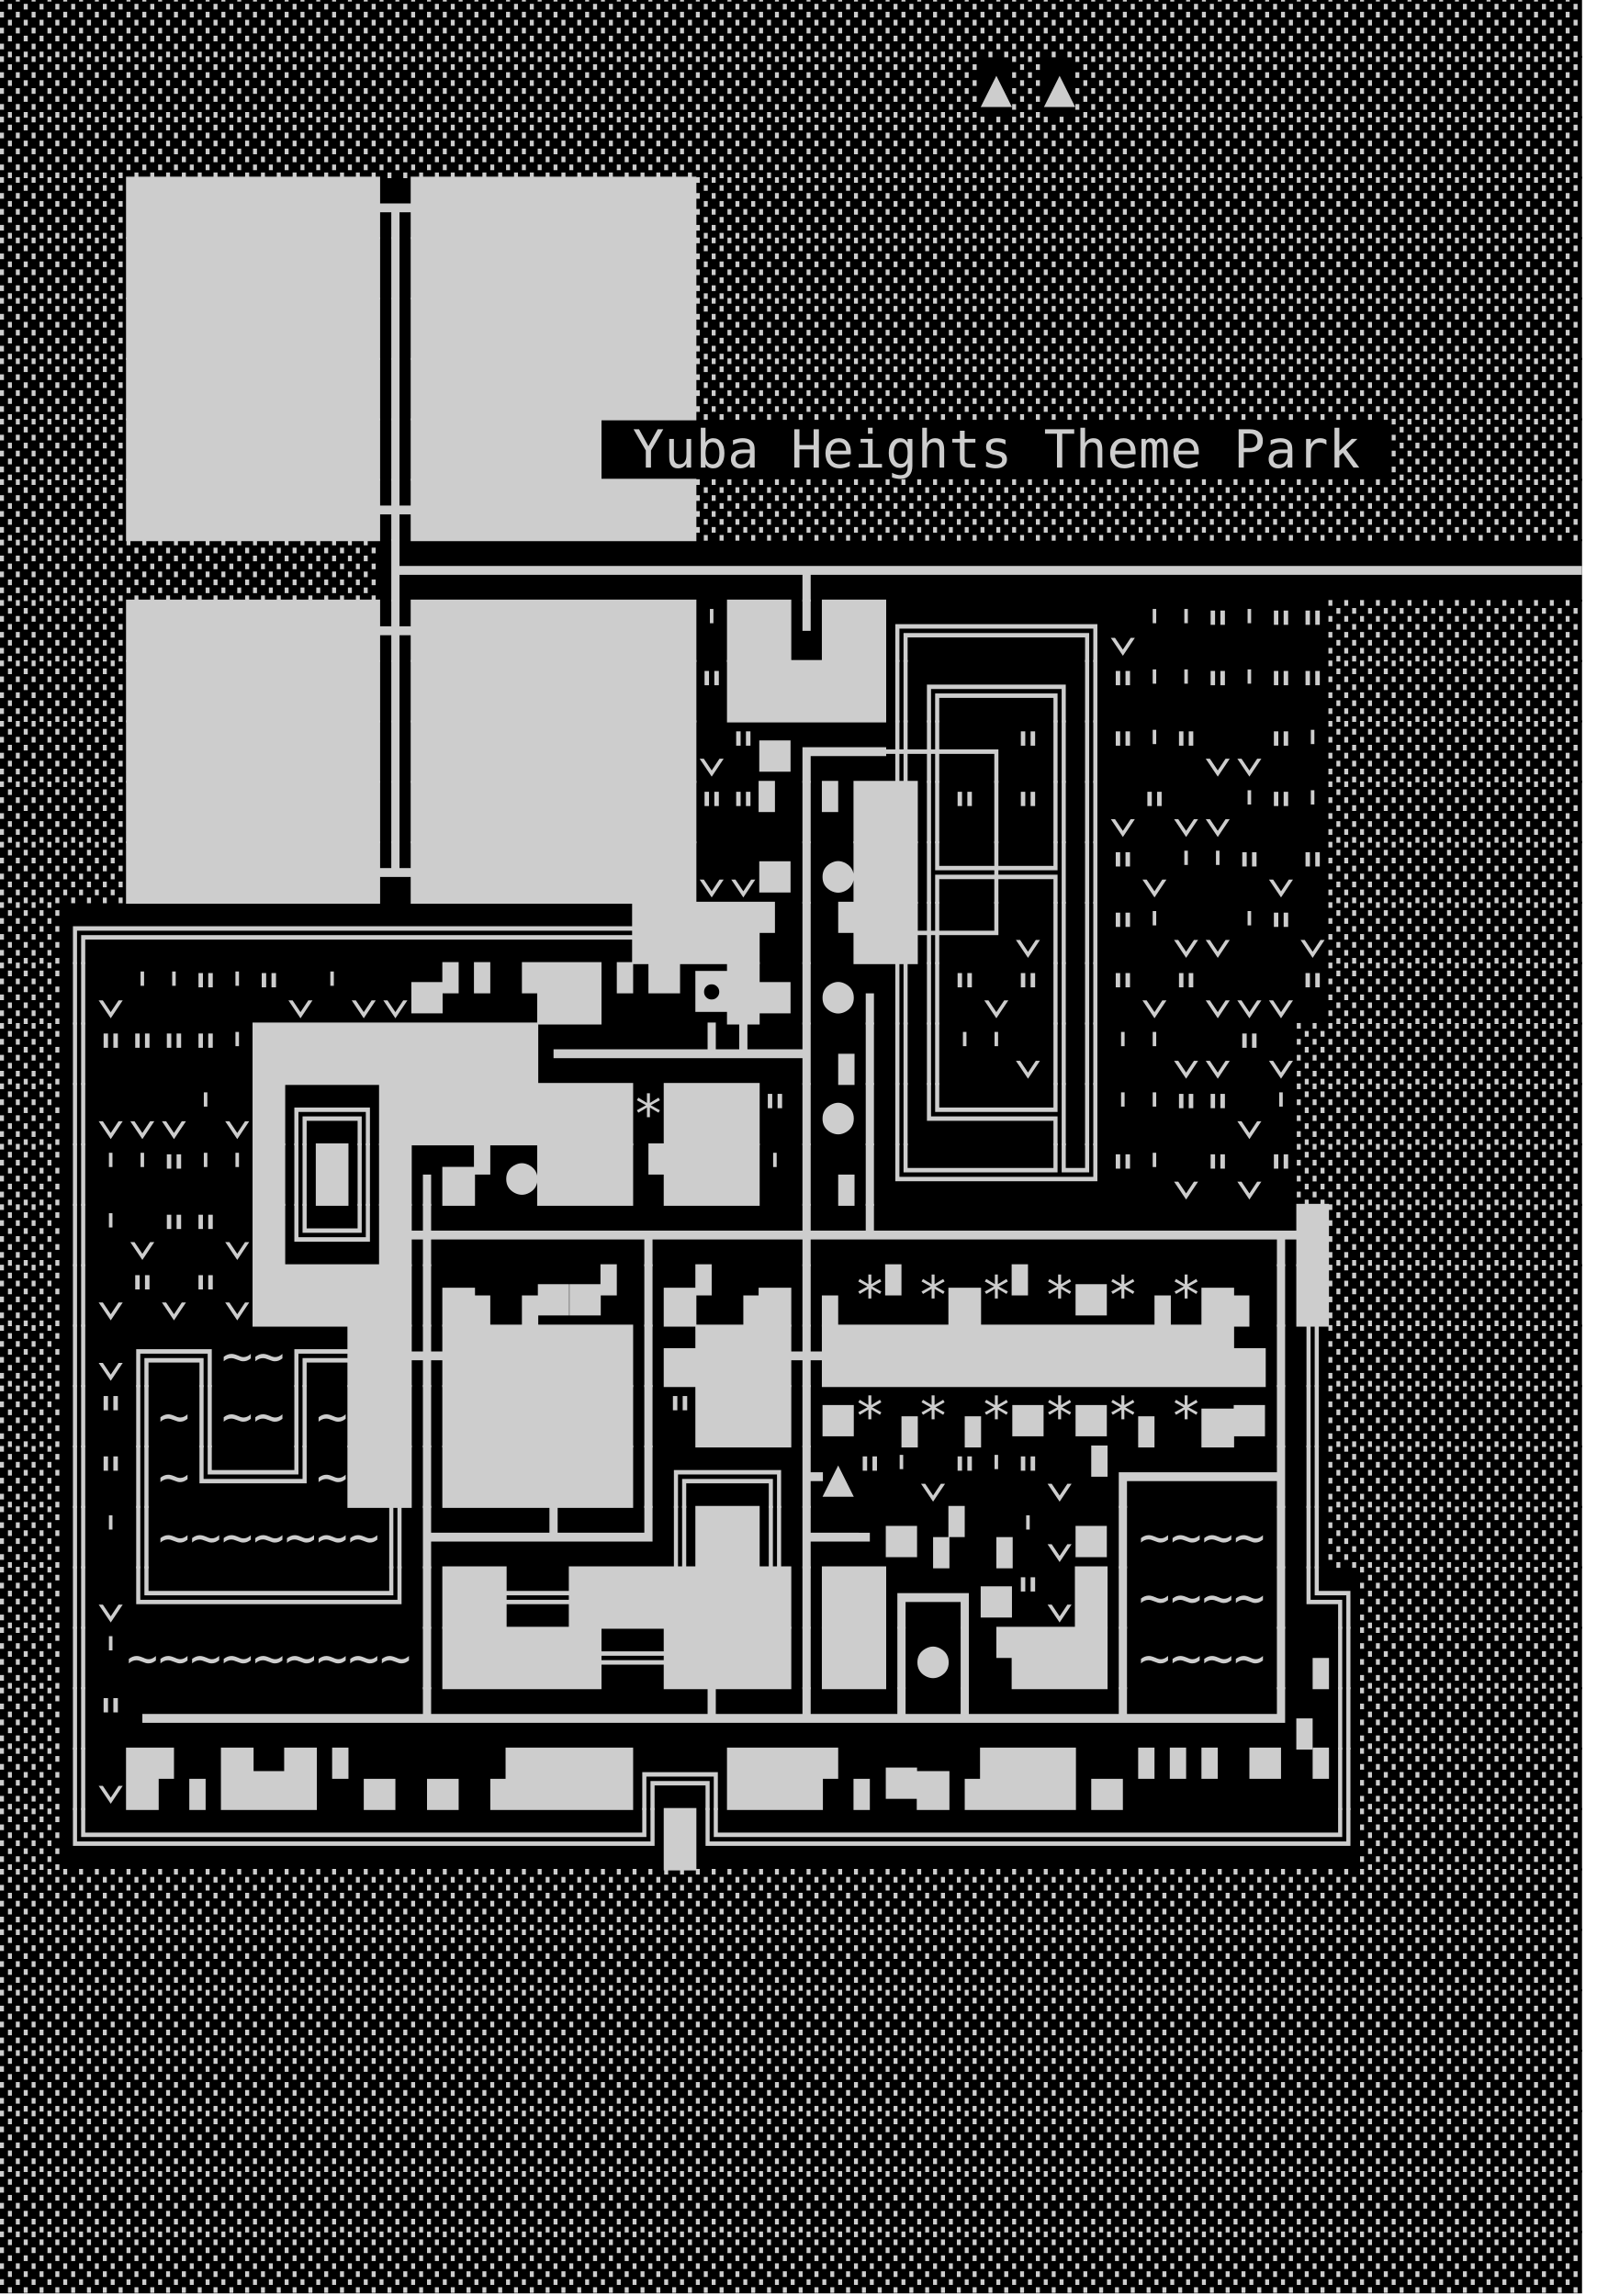
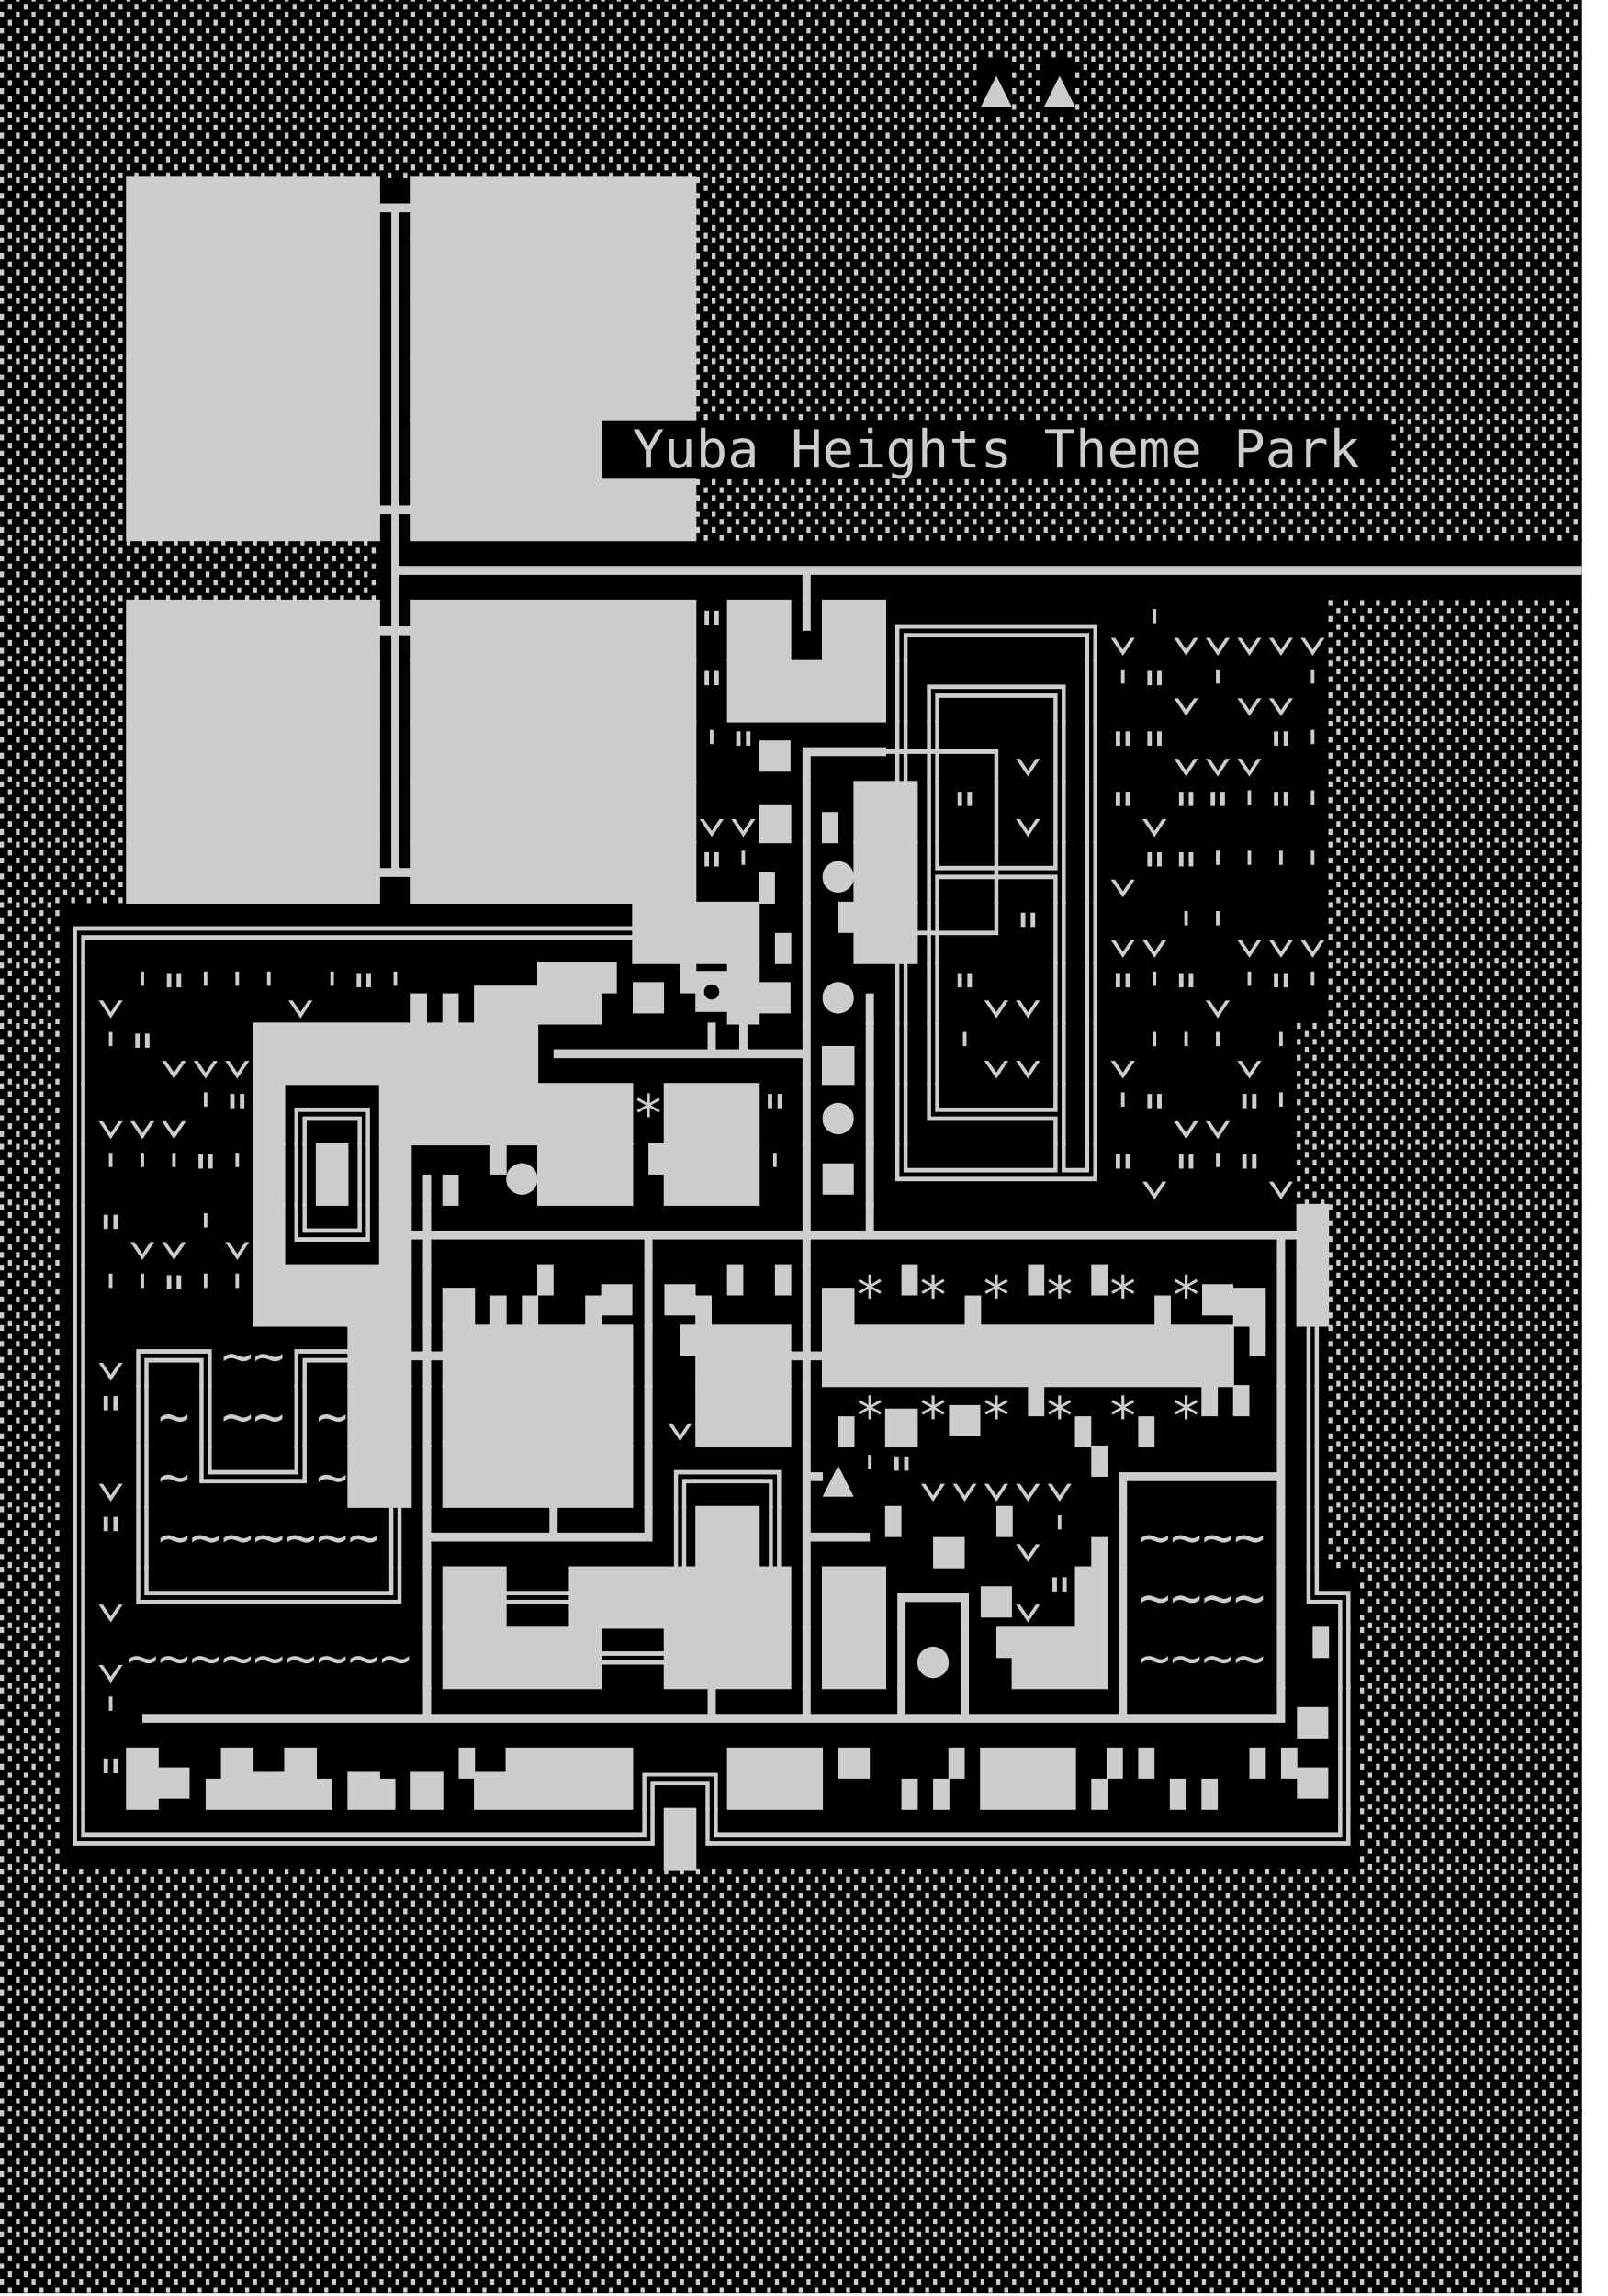
<svg xmlns="http://www.w3.org/2000/svg" version="1.1" width="306.0px" height="437.0px" viewBox="0 0 306.0 437.0" style="letter-spacing:0em;font-size:10px;font-family:'DejaVu Sans Mono';stroke:none">
  <text y="8.5" x="0.0" style="fill:#000000">██████████████████████████████████████████████████</text>
█<text y="20.0" x="0.0" style="fill:#000000">██████████████████████████████████████████████████</text>
█<text y="31.5" x="0.0" style="fill:#000000">██████████████████████████████████████████████████</text>
█<text y="43.0" x="0.0" style="fill:#000000">██████████████████████████████████████████████████</text>
█<text y="54.5" x="0.0" style="fill:#000000">██████████████████████████████████████████████████</text>
█<text y="66.0" x="0.0" style="fill:#000000">██████████████████████████████████████████████████</text>
█<text y="77.5" x="0.0" style="fill:#000000">██████████████████████████████████████████████████</text>
█<text y="89.0" x="0.0" style="fill:#000000">██████████████████████████████████████████████████</text>
█<text y="100.5" x="0.0" style="fill:#000000">██████████████████████████████████████████████████</text>
█<text y="112.0" x="0.0" style="fill:#000000">██████████████████████████████████████████████████</text>
█<text y="123.5" x="0.0" style="fill:#000000">██████████████████████████████████████████████████</text>
█<text y="135.0" x="0.0" style="fill:#000000">██████████████████████████████████████████████████</text>
█<text y="146.5" x="0.0" style="fill:#000000">██████████████████████████████████████████████████</text>
█<text y="158.0" x="0.0" style="fill:#000000">██████████████████████████████████████████████████</text>
█<text y="169.5" x="0.0" style="fill:#000000">██████████████████████████████████████████████████</text>
█<text y="181.0" x="0.0" style="fill:#000000">██████████████████████████████████████████████████</text>
█<text y="192.5" x="0.0" style="fill:#000000">██████████████████████████████████████████████████</text>
█<text y="204.0" x="0.0" style="fill:#000000">██████████████████████████████████████████████████</text>
█<text y="215.5" x="0.0" style="fill:#000000">██████████████████████████████████████████████████</text>
█<text y="227.0" x="0.0" style="fill:#000000">██████████████████████████████████████████████████</text>
█<text y="238.5" x="0.0" style="fill:#000000">██████████████████████████████████████████████████</text>
█<text y="250.0" x="0.0" style="fill:#000000">██████████████████████████████████████████████████</text>
█<text y="261.5" x="0.0" style="fill:#000000">██████████████████████████████████████████████████</text>
█<text y="273.0" x="0.0" style="fill:#000000">██████████████████████████████████████████████████</text>
█<text y="284.5" x="0.0" style="fill:#000000">██████████████████████████████████████████████████</text>
█<text y="296.0" x="0.0" style="fill:#000000">██████████████████████████████████████████████████</text>
█<text y="307.5" x="0.0" style="fill:#000000">██████████████████████████████████████████████████</text>
█<text y="319.0" x="0.0" style="fill:#000000">██████████████████████████████████████████████████</text>
█<text y="330.5" x="0.0" style="fill:#000000">██████████████████████████████████████████████████</text>
█<text y="342.0" x="0.0" style="fill:#000000">██████████████████████████████████████████████████</text>
█<text y="353.5" x="0.0" style="fill:#000000">██████████████████████████████████████████████████</text>
█<text y="365.0" x="0.0" style="fill:#000000">██████████████████████████████████████████████████</text>
█<text y="376.5" x="0.0" style="fill:#000000">██████████████████████████████████████████████████</text>
█<text y="388.0" x="0.0" style="fill:#000000">██████████████████████████████████████████████████</text>
█<text y="399.5" x="0.0" style="fill:#000000">██████████████████████████████████████████████████</text>
█<text y="411.0" x="0.0" style="fill:#000000">██████████████████████████████████████████████████</text>
█<text y="422.5" x="0.0" style="fill:#000000">██████████████████████████████████████████████████</text>
█<text y="434.0" x="0.0" style="fill:#000000">██████████████████████████████████████████████████</text>
█<text y="8.5" x="0.0" style="fill:#cdcdcd">░░░░░░░░░░░░░░░░░░░░░░░░░░░░░░░░░░░░░░░░░░░░░░░░░░</text>
░<text y="20.0" x="0.0" style="fill:#cdcdcd">░░░░░░░░░░░░░░░░░░░░░░░░░░░░░░░▲░▲░░░░░░░░░░░░░░░░</text>
░<text y="31.5" x="0.0" style="fill:#cdcdcd">░░░░░░░░░░░░░░░░░░░░░░░░░░░░░░░░░░░░░░░░░░░░░░░░░░</text>
░<text y="43.0" x="0.0" style="fill:#cdcdcd">░░░░████████┳█████████░░░░░░░░░░░░░░░░░░░░░░░░░░░░</text>
░<text y="54.5" x="0.0" style="fill:#cdcdcd">░░░░████████┃█████████░░░░░░░░░░░░░░░░░░░░░░░░░░░░</text>
░<text y="66.0" x="0.0" style="fill:#cdcdcd">░░░░████████┃█████████░░░░░░░░░░░░░░░░░░░░░░░░░░░░</text>
░<text y="77.5" x="0.0" style="fill:#cdcdcd">░░░░████████┃█████████░░░░░░░░░░░░░░░░░░░░░░░░░░░░</text>
░<text y="89.0" x="0.0" style="fill:#cdcdcd">░░░░████████┃██████ Yuba Heights Theme Park ░░░░░░</text>
░<text y="100.5" x="0.0" style="fill:#cdcdcd">░░░░████████╋█████████░░░░░░░░░░░░░░░░░░░░░░░░░░░░</text>
░<text y="112.0" x="0.0" style="fill:#cdcdcd">░░░░░░░░░░░░┣━━━━━━━━━━━━┳━━━━━━━━━━━━━━━━━━━━━━━━</text>
- ━<text y="123.5" x="0.0" style="fill:#cdcdcd">░░░░████████╋█████████ˈ██╹██╔═════╗⌄ˈˈ"ˈ""░░░░░░░░</text>
- █<text y="135.0" x="0.0" style="fill:#cdcdcd">░░░░████████┃█████████"█████║╔═══╗║"ˈˈ"ˈ""░░░░░░░░</text>
- ░<text y="146.5" x="0.0" style="fill:#cdcdcd">░░░░████████┃█████████⌄"■┏━━╫╫─┐"║║"ˈ"⌄⌄"ˈ░░░░░░░░</text>
- ░<text y="158.0" x="0.0" style="fill:#cdcdcd">░░░░████████┃█████████""▘┃▘██║"│"║║⌄"⌄⌄ˈ"ˈ░░░░░░░░</text>
- ░<text y="169.5" x="0.0" style="fill:#cdcdcd">░░░░████████┻█████████⌄⌄■┃●██╠═╪═╣║"⌄ˈˈ"⌄"░░░░░░░░</text>
- ░<text y="181.0" x="0.0" style="fill:#cdcdcd">░░╔═════════════════████▘┃▝██╫─┘⌄║║"ˈ⌄⌄ˈ"⌄░░░░░░░░</text>
- ░<text y="192.5" x="0.0" style="fill:#cdcdcd">░░║⌄ˈˈ"ˈ"⌄ˈ⌄⌄■▘▘▝██▝▝▘◘█■┃●╻║║"⌄"║║"⌄"⌄⌄⌄"░░░░░░░░</text>
- ░<text y="204.0" x="0.0" style="fill:#cdcdcd">░░║""""ˈ█████████╺━━━━┻┻━┫▗┃║║ˈˈ⌄║║ˈˈ⌄⌄"⌄░░░░░░░░░</text>
- ░<text y="215.5" x="0.0" style="fill:#cdcdcd">░░║⌄⌄⌄ˈ⌄█╔═╗████████*███"┃●┃║╚═══╣║ˈˈ""⌄ˈ░░░░░░░░░</text>
- ░<text y="227.0" x="0.0" style="fill:#cdcdcd">░░║ˈˈ"ˈˈ█║█║█╻▅▘●███▝███ˈ┃▗┃╚════╩╝"ˈ⌄"⌄"░░░░░░░░░</text>
- ░<text y="238.5" x="0.0" style="fill:#cdcdcd">░░║ˈ⌄""⌄█╚═╝█╋━━━━━━┳━━━━╋━┻━━━━━━━━━━━━┳█░░░░░░░░</text>
- ░<text y="250.0" x="0.0" style="fill:#cdcdcd">░░║⌄"⌄"⌄█████┃▅▖▗■■▘┃▅▘▗▅┃▖*▘*▅*▘*■*▗*▅▖┃█░░░░░░░░</text>
- ░<text y="261.5" x="0.0" style="fill:#cdcdcd">░░║⌄╔═╗~~╔═██╋██████┃▅███╋█████████████▅┃║░░░░░░░░</text>
- ░<text y="273.0" x="0.0" style="fill:#cdcdcd">░░║"║~║~~║~██┃██████┃"███┃■*▗*▗*■*■*▖*▅■┃║░░░░░░░░</text>
- ░<text y="284.5" x="0.0" style="fill:#cdcdcd">░░║"║~╚══╝~██┃██████┃╔══╗┣▲"ˈ⌄"ˈ"⌄▝┏━━━━┫║░░░░░░░░</text>
- ░<text y="296.0" x="0.0" style="fill:#cdcdcd">░░║ˈ║~~~~~~~║┣━━━┻━━┛║██║┣━╸■▗▘▗ˈ⌄■┃~~~~┃║░░░░░░░░</text>
- ░<text y="307.5" x="0.0" style="fill:#cdcdcd">░░║⌄╚═══════╝┃██══███████┃██┏━┓■"⌄█┃~~~~┃╚╗░░░░░░░</text>
- ░<text y="319.0" x="0.0" style="fill:#cdcdcd">░░║ˈ~~~~~~~~~┃█████══████┃██┃●┃▝███┃~~~~┃▗║░░░░░░░</text>
- ░<text y="330.5" x="0.0" style="fill:#cdcdcd">░░║"╺━━━━━━━━┻━━━━━━━━┻━━┻━━┻━┻━━━━┻━━━━┛▖║░░░░░░░</text>
- ░<text y="342.0" x="0.0" style="fill:#cdcdcd">░░║⌄█▘▖█▅█▝▗▖▗▖▗████╔═╗███▘▖■▅▗███▗▖▘▘▘▝▘▝║░░░░░░░</text>
+ ━<text y="123.5" x="0.0" style="fill:#cdcdcd">░░░░████████╋█████████"██╹██╔═════╗⌄ˈ⌄⌄⌄⌄⌄░░░░░░░░</text>
+ █<text y="135.0" x="0.0" style="fill:#cdcdcd">░░░░████████┃█████████"█████║╔═══╗║ˈ"⌄ˈ⌄⌄ˈ░░░░░░░░</text>
+ ░<text y="146.5" x="0.0" style="fill:#cdcdcd">░░░░████████┃█████████ˈ"■┏━━╫╫─┐⌄║║""⌄⌄⌄"ˈ░░░░░░░░</text>
+ ░<text y="158.0" x="0.0" style="fill:#cdcdcd">░░░░████████┃█████████⌄⌄▅┃▖██║"│⌄║║"⌄""ˈ"ˈ░░░░░░░░</text>
+ ░<text y="169.5" x="0.0" style="fill:#cdcdcd">░░░░████████┻█████████"ˈ▖┃●██╠═╪═╣║⌄""ˈˈˈˈ░░░░░░░░</text>
+ ░<text y="181.0" x="0.0" style="fill:#cdcdcd">░░╔═════════════════████▗┃▝██╫─┘"║║⌄⌄ˈˈ⌄⌄⌄░░░░░░░░</text>
+ ░<text y="192.5" x="0.0" style="fill:#cdcdcd">░░║⌄ˈ"ˈˈˈ⌄ˈ"ˈ▖▖▅▅██▘■▝◘█■┃●╻║║"⌄⌄║║"ˈ"⌄ˈ"ˈ░░░░░░░░</text>
+ ░<text y="204.0" x="0.0" style="fill:#cdcdcd">░░║ˈ"⌄⌄⌄█████████╺━━━━┻┻━┫▅┃║║ˈ⌄⌄║║⌄ˈˈˈ⌄ˈ░░░░░░░░░</text>
+ ░<text y="215.5" x="0.0" style="fill:#cdcdcd">░░║⌄⌄⌄ˈ"█╔═╗████████*███"┃●┃║╚═══╣║ˈ"⌄⌄"ˈ░░░░░░░░░</text>
+ ░<text y="227.0" x="0.0" style="fill:#cdcdcd">░░║ˈˈˈ"ˈ█║█║█╻▖▝●███▝███ˈ┃■┃╚════╩╝"⌄"ˈ"⌄░░░░░░░░░</text>
+ ░<text y="238.5" x="0.0" style="fill:#cdcdcd">░░║"⌄⌄ˈ⌄█╚═╝█╋━━━━━━┳━━━━╋━┻━━━━━━━━━━━━┳█░░░░░░░░</text>
+ ░<text y="250.0" x="0.0" style="fill:#cdcdcd">░░║ˈˈ"ˈˈ█████┃▅▗▗▘▗■┃■▖▘▝┃▅*▝*▗*▝*▝*▗*■▅┃█░░░░░░░░</text>
+ ░<text y="261.5" x="0.0" style="fill:#cdcdcd">░░║⌄╔═╗~~╔═██╋██████┃▝███╋█████████████▝┃║░░░░░░░░</text>
+ ░<text y="273.0" x="0.0" style="fill:#cdcdcd">░░║"║~║~~║~██┃██████┃⌄███┃▗*▅*■*▝*▖*▖*▘▘┃║░░░░░░░░</text>
+ ░<text y="284.5" x="0.0" style="fill:#cdcdcd">░░║⌄║~╚══╝~██┃██████┃╔══╗┣▲ˈ"⌄⌄⌄⌄⌄▝┏━━━━┫║░░░░░░░░</text>
+ ░<text y="296.0" x="0.0" style="fill:#cdcdcd">░░║"║~~~~~~~║┣━━━┻━━┛║██║┣━╸▘▗▖▝⌄ˈ▗┃~~~~┃║░░░░░░░░</text>
+ ░<text y="307.5" x="0.0" style="fill:#cdcdcd">░░║⌄╚═══════╝┃██══███████┃██┏━┓■⌄"█┃~~~~┃╚╗░░░░░░░</text>
+ ░<text y="319.0" x="0.0" style="fill:#cdcdcd">░░║⌄~~~~~~~~~┃█████══████┃██┃●┃▝███┃~~~~┃▝║░░░░░░░</text>
+ ░<text y="330.5" x="0.0" style="fill:#cdcdcd">░░║ˈ╺━━━━━━━━┻━━━━━━━━┻━━┻━━┻━┻━━━━┻━━━━┛■║░░░░░░░</text>
+ ░<text y="342.0" x="0.0" style="fill:#cdcdcd">░░║"█■▗█▅█▖▅▖▅▝▅████╔═╗███▝▘▗▗▘███▗▘▘▖▖▝▝■║░░░░░░░</text>
░<text y="353.5" x="0.0" style="fill:#cdcdcd">░░╚═════════════════╝█╚═══════════════════╝░░░░░░░</text>
░<text y="365.0" x="0.0" style="fill:#cdcdcd">░░░░░░░░░░░░░░░░░░░░░░░░░░░░░░░░░░░░░░░░░░░░░░░░░░</text>
░<text y="376.5" x="0.0" style="fill:#cdcdcd">░░░░░░░░░░░░░░░░░░░░░░░░░░░░░░░░░░░░░░░░░░░░░░░░░░</text>
░<text y="388.0" x="0.0" style="fill:#cdcdcd">░░░░░░░░░░░░░░░░░░░░░░░░░░░░░░░░░░░░░░░░░░░░░░░░░░</text>
░<text y="399.5" x="0.0" style="fill:#cdcdcd">░░░░░░░░░░░░░░░░░░░░░░░░░░░░░░░░░░░░░░░░░░░░░░░░░░</text>
░<text y="411.0" x="0.0" style="fill:#cdcdcd">░░░░░░░░░░░░░░░░░░░░░░░░░░░░░░░░░░░░░░░░░░░░░░░░░░</text>
░<text y="422.5" x="0.0" style="fill:#cdcdcd">░░░░░░░░░░░░░░░░░░░░░░░░░░░░░░░░░░░░░░░░░░░░░░░░░░</text>
░<text y="434.0" x="0.0" style="fill:#cdcdcd">░░░░░░░░░░░░░░░░░░░░░░░░░░░░░░░░░░░░░░░░░░░░░░░░░░</text>
░</svg>
